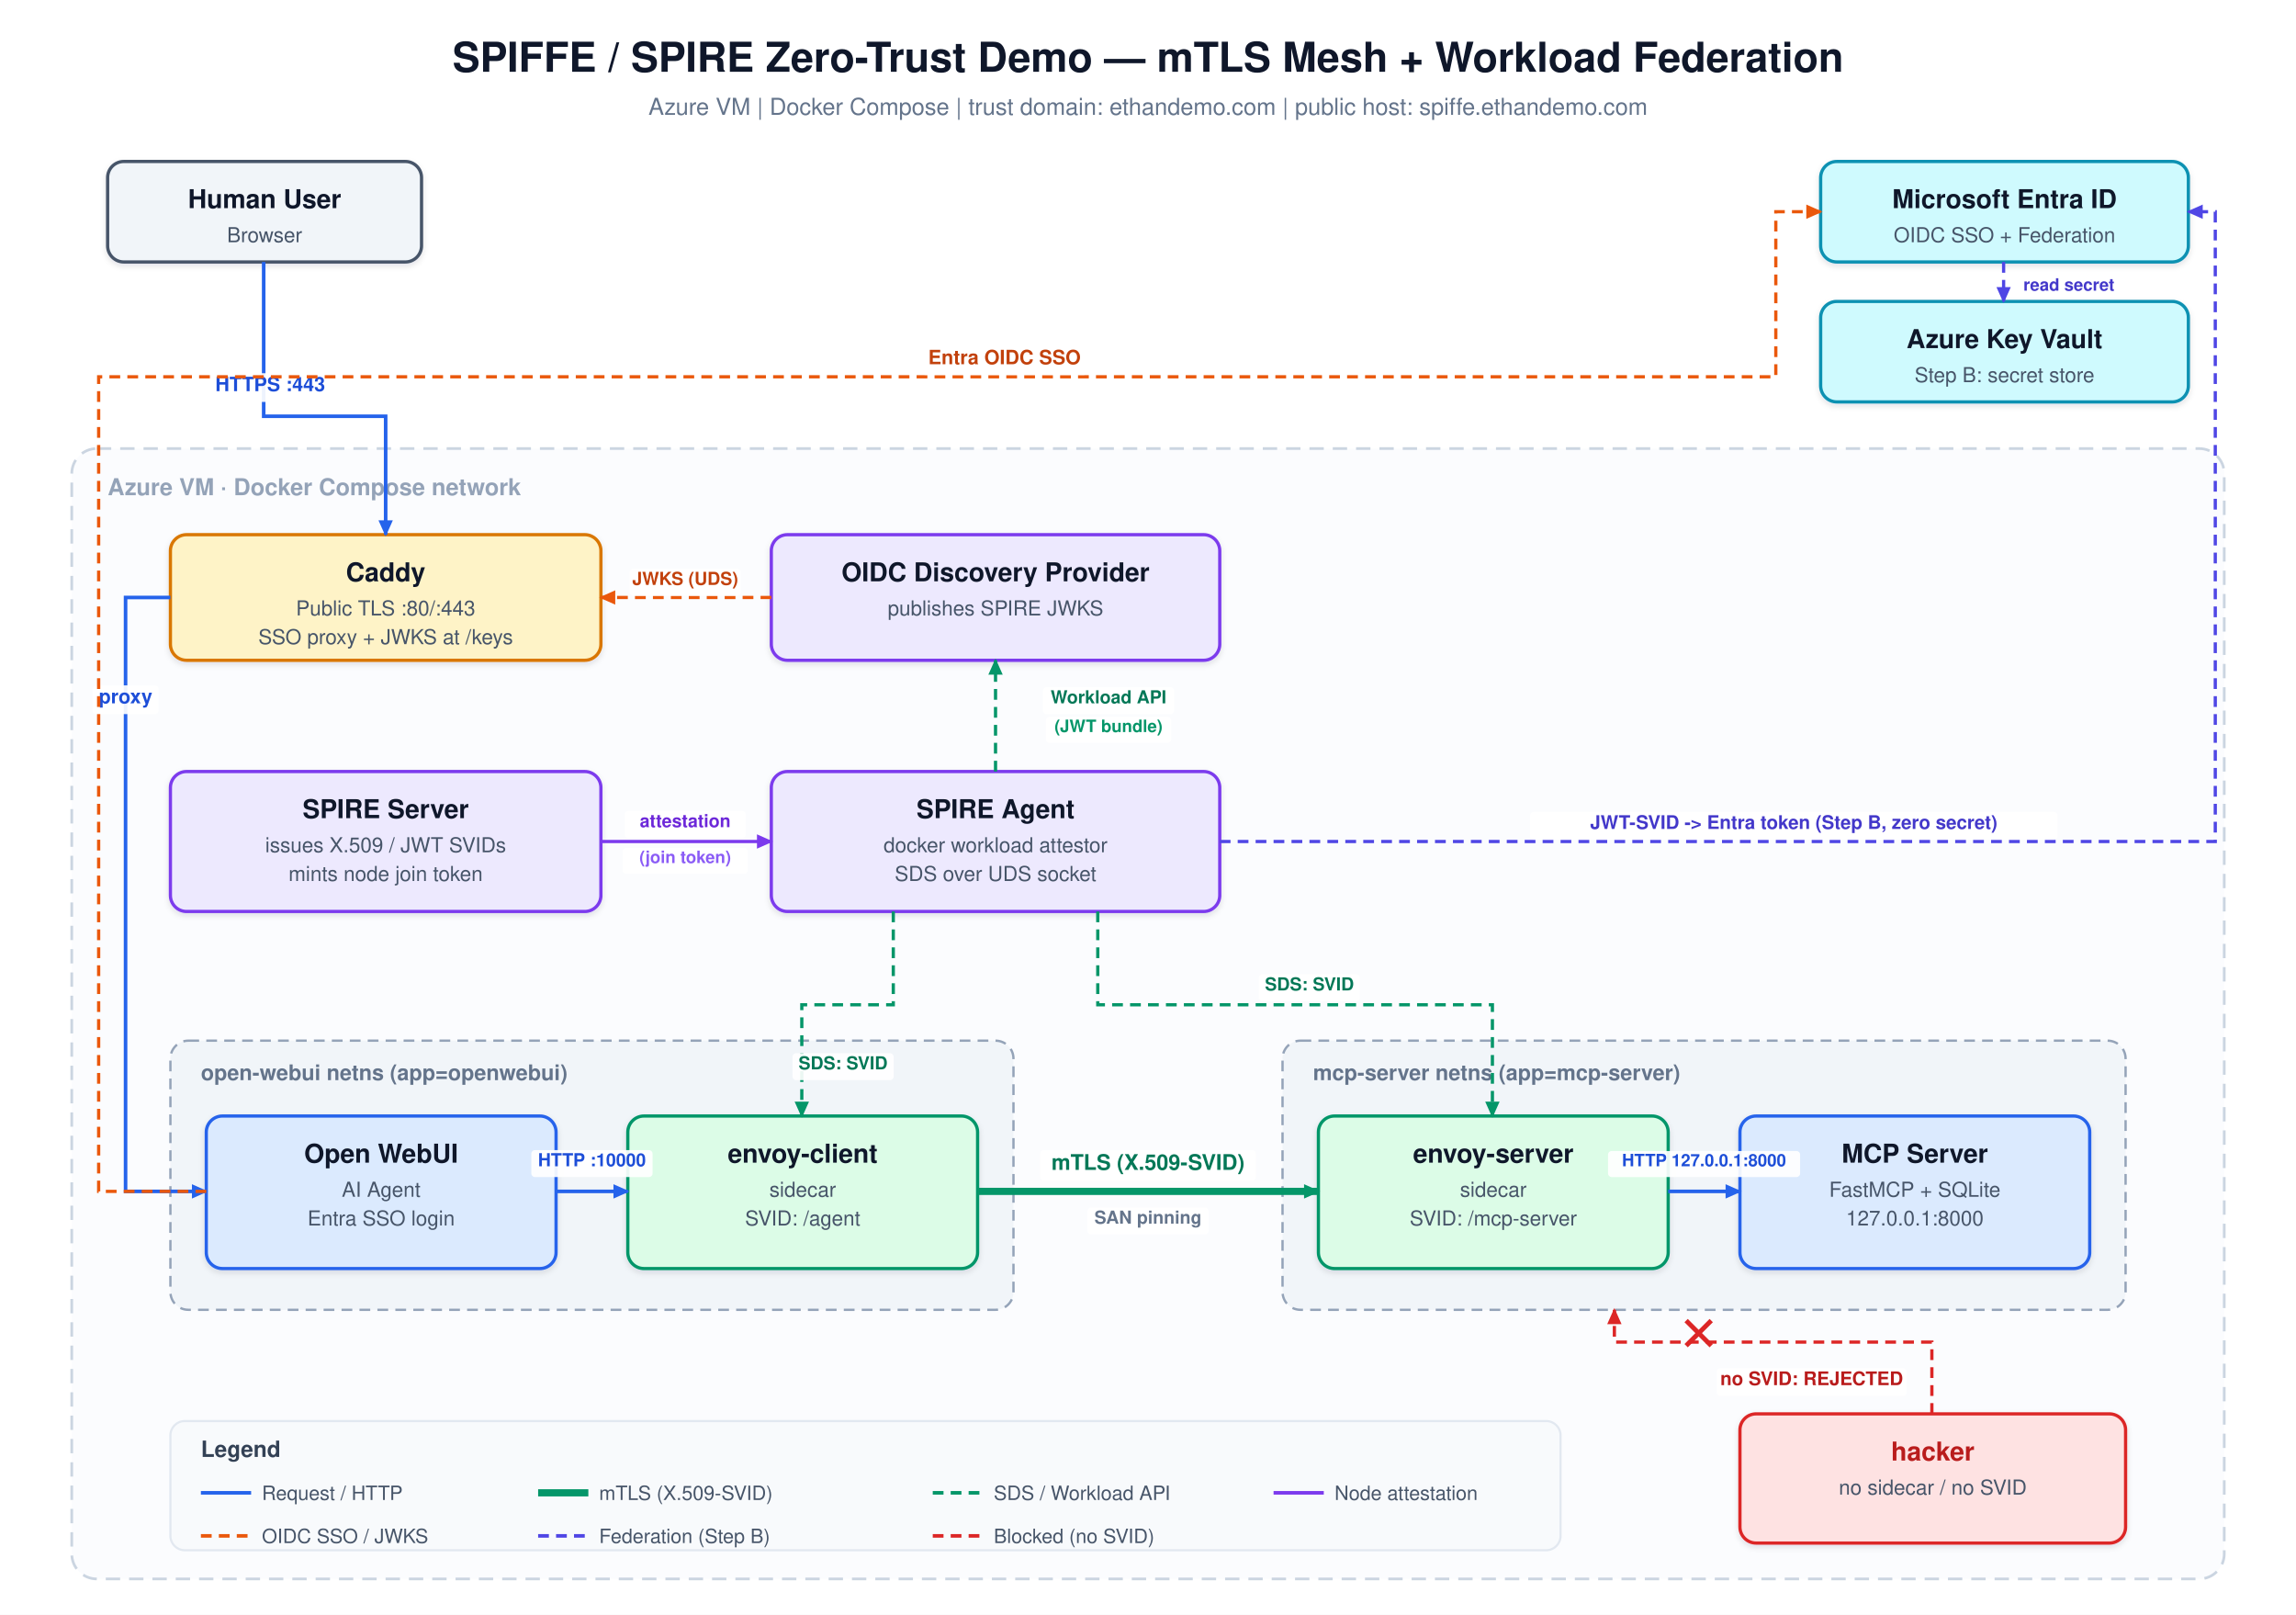
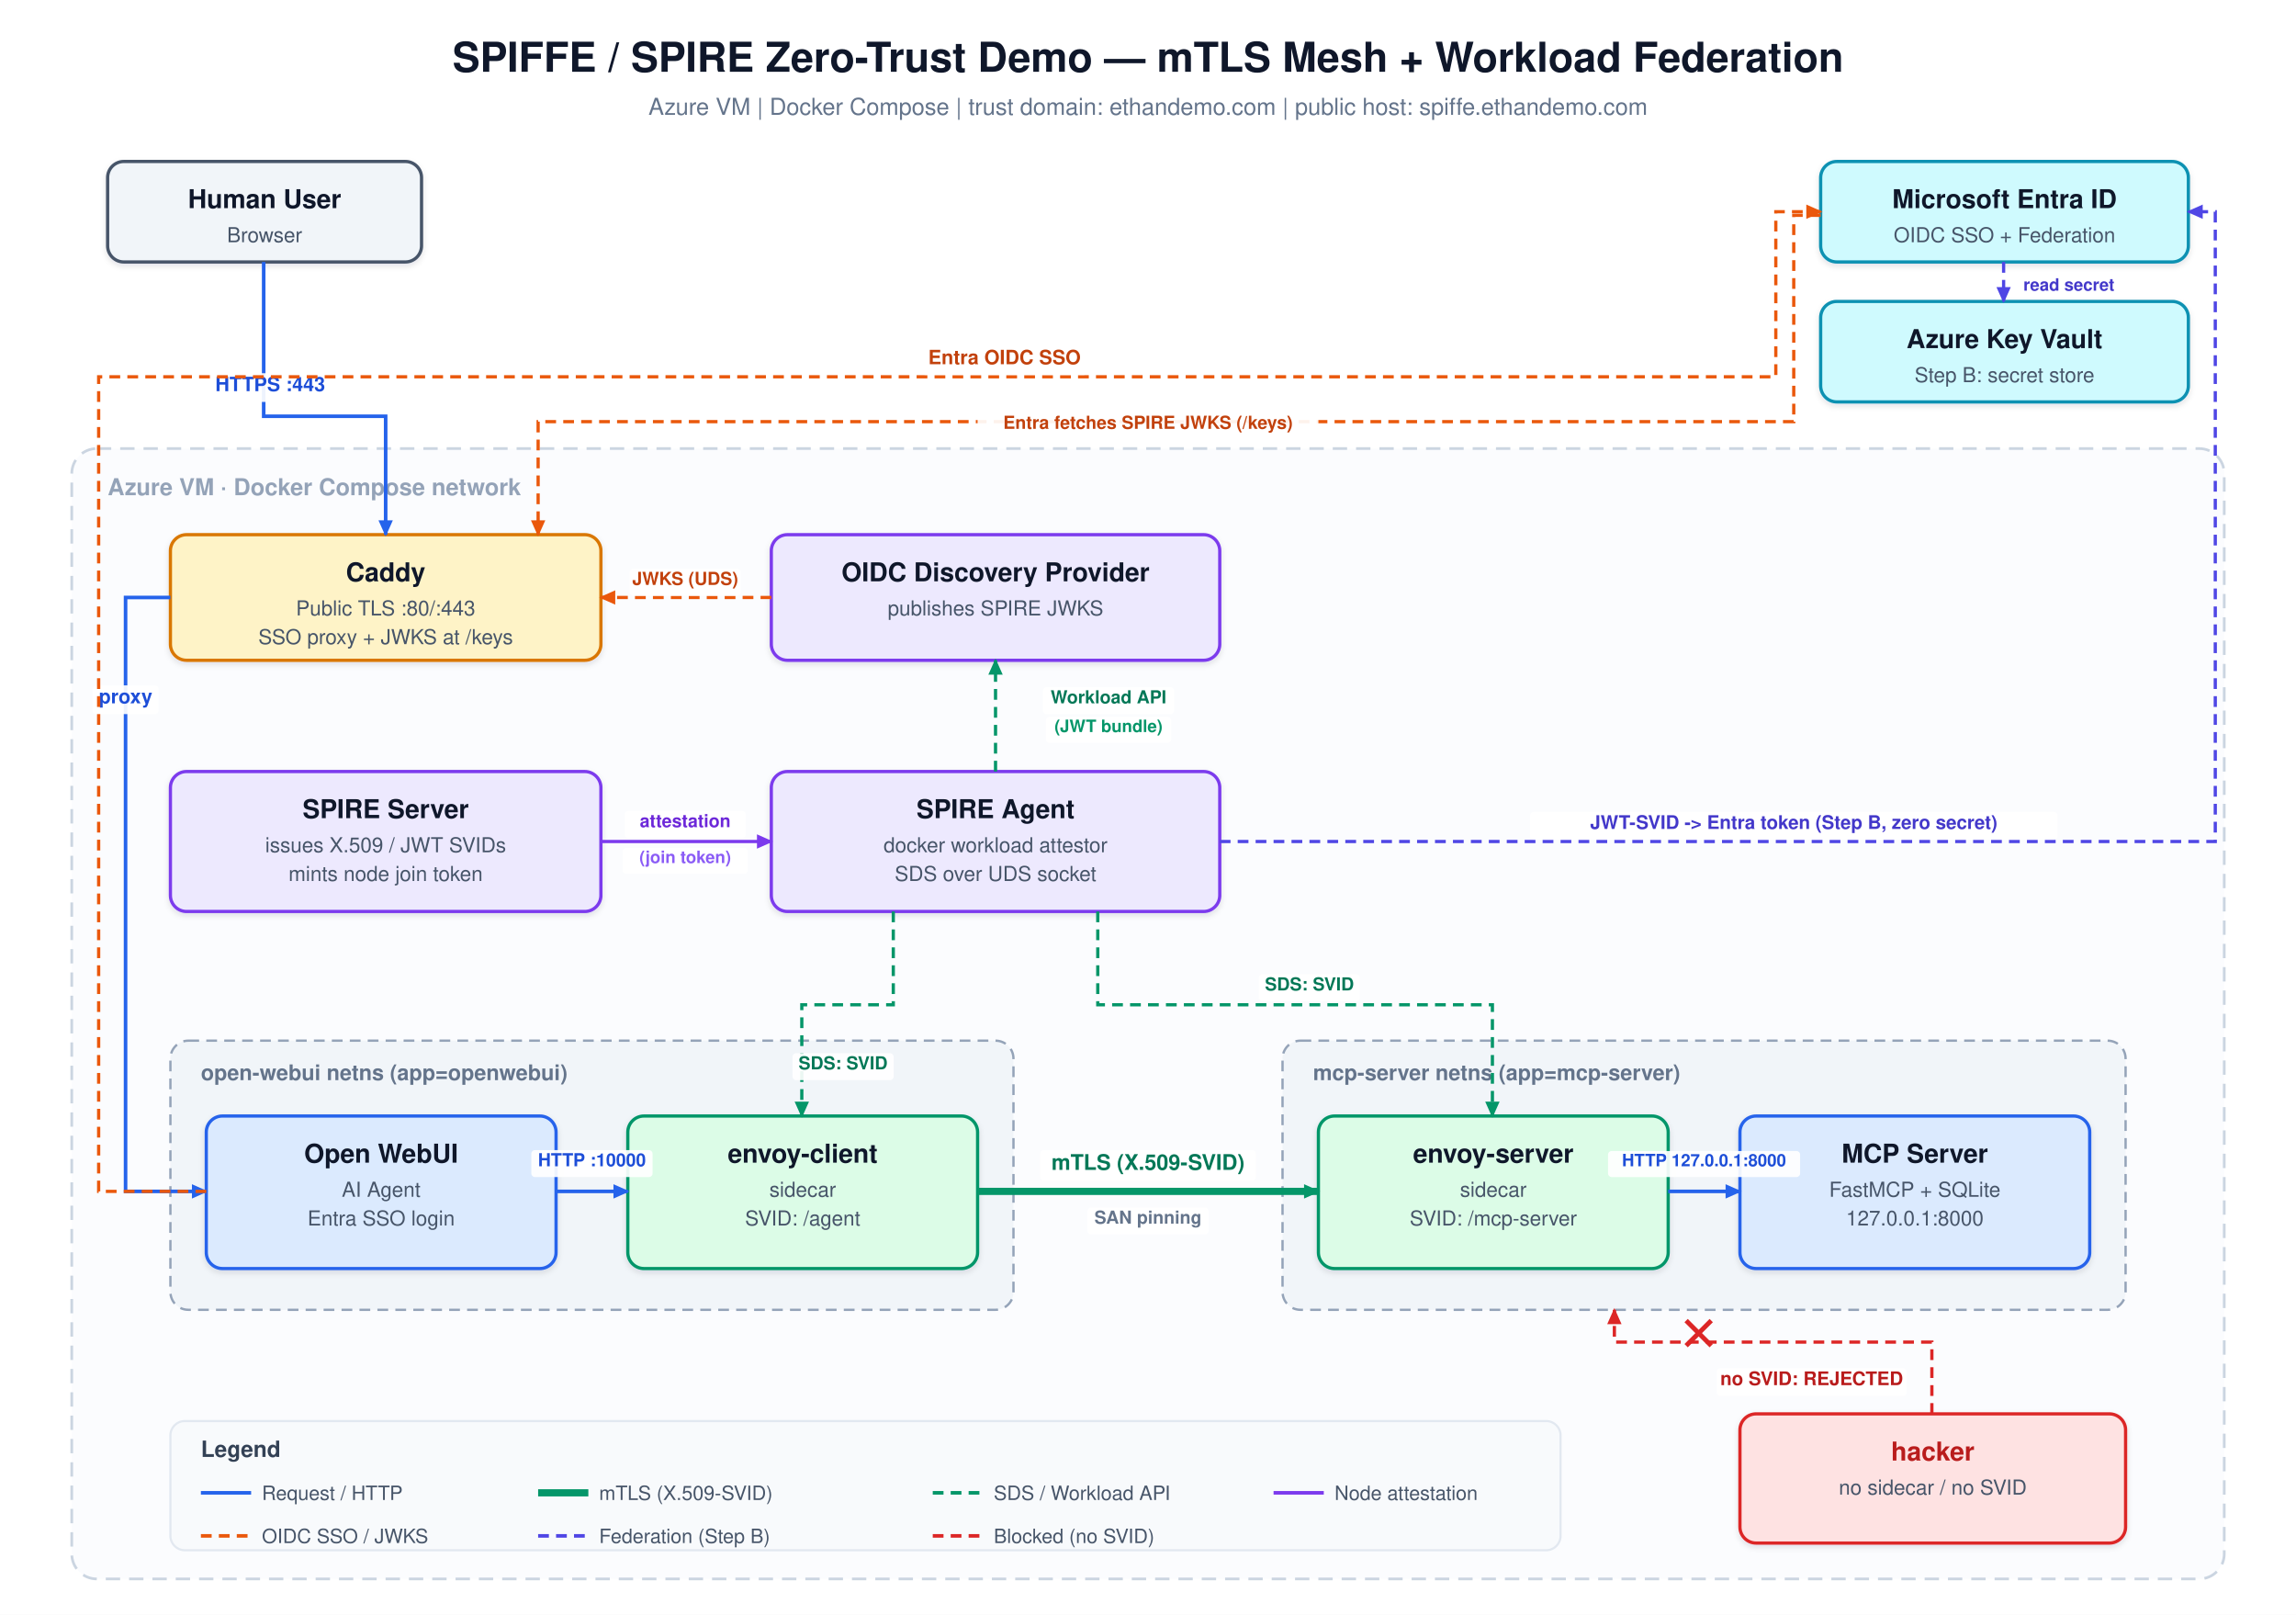
<svg xmlns="http://www.w3.org/2000/svg" viewBox="0 0 1280 900" font-family="Helvetica, Arial, sans-serif">
  <defs>
    <marker id="ar-blue" markerWidth="10" markerHeight="8" refX="8" refY="4" orient="auto" markerUnits="userSpaceOnUse">
      <path d="M0,0 L9,4 L0,8 Z" fill="#2563eb" />
    </marker>
    <marker id="ar-green" markerWidth="10" markerHeight="8" refX="8" refY="4" orient="auto" markerUnits="userSpaceOnUse">
      <path d="M0,0 L9,4 L0,8 Z" fill="#059669" />
    </marker>
    <marker id="ar-purple" markerWidth="10" markerHeight="8" refX="8" refY="4" orient="auto" markerUnits="userSpaceOnUse">
      <path d="M0,0 L9,4 L0,8 Z" fill="#7c3aed" />
    </marker>
    <marker id="ar-orange" markerWidth="10" markerHeight="8" refX="8" refY="4" orient="auto" markerUnits="userSpaceOnUse">
      <path d="M0,0 L9,4 L0,8 Z" fill="#ea580c" />
    </marker>
    <marker id="ar-indigo" markerWidth="10" markerHeight="8" refX="8" refY="4" orient="auto" markerUnits="userSpaceOnUse">
      <path d="M0,0 L9,4 L0,8 Z" fill="#4f46e5" />
    </marker>
    <marker id="ar-red" markerWidth="10" markerHeight="8" refX="8" refY="4" orient="auto" markerUnits="userSpaceOnUse">
      <path d="M0,0 L9,4 L0,8 Z" fill="#dc2626" />
    </marker>
    <filter id="sh" x="-20%" y="-20%" width="140%" height="140%">
      <feDropShadow dx="0" dy="1.5" stdDeviation="1.5" flood-color="#0f172a" flood-opacity="0.12" />
    </filter>
  </defs>
  <rect x="0" y="0" width="1280" height="900" fill="#ffffff" />
  <text x="640.0" y="40" text-anchor="middle" font-size="23" font-weight="700" fill="#0f172a">SPIFFE / SPIRE Zero-Trust Demo — mTLS Mesh + Workload Federation</text>
  <text x="640.0" y="64" text-anchor="middle" font-size="13" fill="#64748b">Azure VM  |  Docker Compose  |  trust domain: ethandemo.com  |  public host: spiffe.ethandemo.com</text>
  <rect x="40" y="250" width="1200" height="630" rx="14" fill="#fbfcfe" stroke="#cbd5e1" stroke-width="1.5" stroke-dasharray="8,5" />
  <text x="60" y="276" font-size="13" font-weight="700" fill="#94a3b8">Azure VM  ·  Docker Compose network</text>
  <rect x="95" y="580" width="470" height="150" rx="10" fill="#f1f5f9" stroke="#94a3b8" stroke-width="1.3" stroke-dasharray="6,4" />
  <text x="112" y="602" font-size="12" font-weight="700" fill="#64748b">open-webui netns  (app=openwebui)</text>
  <rect x="715" y="580" width="470" height="150" rx="10" fill="#f1f5f9" stroke="#94a3b8" stroke-width="1.3" stroke-dasharray="6,4" />
  <text x="732" y="602" font-size="12" font-weight="700" fill="#64748b">mcp-server netns  (app=mcp-server)</text>
  <rect x="60" y="90" width="175" height="56" rx="9" fill="#f1f5f9" stroke="#475569" stroke-width="1.8" filter="url(#sh)" />
  <text x="147.5" y="116" text-anchor="middle" font-size="14.5" font-weight="700" fill="#0f172a">Human User</text>
  <text x="147.5" y="135" text-anchor="middle" font-size="11.5" fill="#475569">Browser</text>
  <rect x="1015" y="90" width="205" height="56" rx="9" fill="#cffafe" stroke="#0891b2" stroke-width="1.8" filter="url(#sh)" />
  <text x="1117.5" y="116" text-anchor="middle" font-size="14.5" font-weight="700" fill="#0f172a">Microsoft Entra ID</text>
  <text x="1117.5" y="135" text-anchor="middle" font-size="11.5" fill="#475569">OIDC SSO + Federation</text>
  <rect x="1015" y="168" width="205" height="56" rx="9" fill="#cffafe" stroke="#0891b2" stroke-width="1.8" filter="url(#sh)" />
  <text x="1117.5" y="194" text-anchor="middle" font-size="14.5" font-weight="700" fill="#0f172a">Azure Key Vault</text>
  <text x="1117.5" y="213" text-anchor="middle" font-size="11.5" fill="#475569">Step B: secret store</text>
  <rect x="95" y="298" width="240" height="70" rx="9" fill="#fef3c7" stroke="#d97706" stroke-width="1.8" filter="url(#sh)" />
  <text x="215.0" y="324" text-anchor="middle" font-size="14.5" font-weight="700" fill="#0f172a">Caddy</text>
  <text x="215.0" y="343" text-anchor="middle" font-size="11.5" fill="#475569">Public TLS :80/:443</text>
  <text x="215.0" y="359" text-anchor="middle" font-size="11.5" fill="#475569">SSO proxy + JWKS at /keys</text>
  <rect x="430" y="298" width="250" height="70" rx="9" fill="#ede9fe" stroke="#7c3aed" stroke-width="1.8" filter="url(#sh)" />
  <text x="555.0" y="324" text-anchor="middle" font-size="14.5" font-weight="700" fill="#0f172a">OIDC Discovery Provider</text>
  <text x="555.0" y="343" text-anchor="middle" font-size="11.5" fill="#475569">publishes SPIRE JWKS</text>
  <rect x="95" y="430" width="240" height="78" rx="9" fill="#ede9fe" stroke="#7c3aed" stroke-width="1.8" filter="url(#sh)" />
  <text x="215.0" y="456" text-anchor="middle" font-size="14.5" font-weight="700" fill="#0f172a">SPIRE Server</text>
  <text x="215.0" y="475" text-anchor="middle" font-size="11.5" fill="#475569">issues X.509 / JWT SVIDs</text>
  <text x="215.0" y="491" text-anchor="middle" font-size="11.5" fill="#475569">mints node join token</text>
  <rect x="430" y="430" width="250" height="78" rx="9" fill="#ede9fe" stroke="#7c3aed" stroke-width="1.8" filter="url(#sh)" />
  <text x="555.0" y="456" text-anchor="middle" font-size="14.5" font-weight="700" fill="#0f172a">SPIRE Agent</text>
  <text x="555.0" y="475" text-anchor="middle" font-size="11.5" fill="#475569">docker workload attestor</text>
  <text x="555.0" y="491" text-anchor="middle" font-size="11.5" fill="#475569">SDS over UDS socket</text>
  <rect x="115" y="622" width="195" height="85" rx="9" fill="#dbeafe" stroke="#2563eb" stroke-width="1.8" filter="url(#sh)" />
  <text x="212.5" y="648" text-anchor="middle" font-size="14.5" font-weight="700" fill="#0f172a">Open WebUI</text>
  <text x="212.5" y="667" text-anchor="middle" font-size="11.5" fill="#475569">AI Agent</text>
  <text x="212.5" y="683" text-anchor="middle" font-size="11.5" fill="#475569">Entra SSO login</text>
  <rect x="350" y="622" width="195" height="85" rx="9" fill="#dcfce7" stroke="#059669" stroke-width="1.8" filter="url(#sh)" />
  <text x="447.5" y="648" text-anchor="middle" font-size="14.5" font-weight="700" fill="#0f172a">envoy-client</text>
  <text x="447.5" y="667" text-anchor="middle" font-size="11.5" fill="#475569">sidecar</text>
  <text x="447.5" y="683" text-anchor="middle" font-size="11.5" fill="#475569">SVID: /agent</text>
  <rect x="735" y="622" width="195" height="85" rx="9" fill="#dcfce7" stroke="#059669" stroke-width="1.8" filter="url(#sh)" />
  <text x="832.5" y="648" text-anchor="middle" font-size="14.5" font-weight="700" fill="#0f172a">envoy-server</text>
  <text x="832.5" y="667" text-anchor="middle" font-size="11.5" fill="#475569">sidecar</text>
  <text x="832.5" y="683" text-anchor="middle" font-size="11.5" fill="#475569">SVID: /mcp-server</text>
  <rect x="970" y="622" width="195" height="85" rx="9" fill="#dbeafe" stroke="#2563eb" stroke-width="1.8" filter="url(#sh)" />
  <text x="1067.5" y="648" text-anchor="middle" font-size="14.5" font-weight="700" fill="#0f172a">MCP Server</text>
  <text x="1067.5" y="667" text-anchor="middle" font-size="11.5" fill="#475569">FastMCP + SQLite</text>
  <text x="1067.5" y="683" text-anchor="middle" font-size="11.5" fill="#475569">127.0.0.1:8000</text>
  <rect x="970" y="788" width="215" height="72" rx="9" fill="#fee2e2" stroke="#dc2626" stroke-width="1.8" filter="url(#sh)" />
  <text x="1077.5" y="814" text-anchor="middle" font-size="14.5" font-weight="700" fill="#b91c1c">hacker</text>
  <text x="1077.5" y="833" text-anchor="middle" font-size="11.5" fill="#475569">no sidecar / no SVID</text>
  <path d="M147,146 L147,232 L215,232 L215,298" fill="none" stroke="#2563eb" stroke-width="2" marker-end="url(#ar-blue)" />
  <rect x="117" y="208" width="67.6" height="16" fill="#ffffff" opacity="0.92" rx="2" />
  <text x="120" y="218" text-anchor="start" font-size="11" font-weight="600" fill="#1d4ed8">HTTPS :443</text>
  <path d="M95,333 L70,333 L70,664 L115,664" fill="none" stroke="#2563eb" stroke-width="2" marker-end="url(#ar-blue)" />
  <rect x="51.6" y="382" width="36.8" height="16" fill="#ffffff" opacity="0.92" rx="2" />
  <text x="70" y="392" text-anchor="middle" font-size="11" font-weight="600" fill="#1d4ed8">proxy</text>
  <path d="M310,664 L350,664" fill="none" stroke="#2563eb" stroke-width="2" marker-end="url(#ar-blue)" />
  <rect x="296.2" y="641" width="67.6" height="15" fill="#ffffff" opacity="0.92" rx="2" />
  <text x="330" y="650" text-anchor="middle" font-size="10" font-weight="600" fill="#1d4ed8">HTTP :10000</text>
  <path d="M545,664 L735,664" fill="none" stroke="#059669" stroke-width="4" marker-end="url(#ar-green)" />
  <rect x="579.88" y="641" width="120.24" height="17" fill="#ffffff" opacity="0.92" rx="2" />
  <text x="640" y="652" text-anchor="middle" font-size="12" font-weight="600" fill="#047857">mTLS (X.509-SVID)</text>
  <rect x="606.2" y="673" width="67.6" height="15" fill="#ffffff" opacity="0.92" rx="2" />
  <text x="640" y="682" text-anchor="middle" font-size="10" font-weight="600" fill="#64748b">SAN pinning</text>
  <path d="M930,664 L970,664" fill="none" stroke="#2563eb" stroke-width="2" marker-end="url(#ar-blue)" />
  <rect x="896.46" y="641.5" width="107.08" height="14.5" fill="#ffffff" opacity="0.92" rx="2" />
  <text x="950" y="650" text-anchor="middle" font-size="9.5" font-weight="600" fill="#1d4ed8">HTTP 127.0.0.1:8000</text>
  <path d="M335,469 L430,469" fill="none" stroke="#7c3aed" stroke-width="1.8" marker-end="url(#ar-purple)" />
  <rect x="348.2" y="452" width="67.6" height="15" fill="#ffffff" opacity="0.92" rx="2" />
  <text x="382" y="461" text-anchor="middle" font-size="10" font-weight="600" fill="#6d28d9">attestation</text>
  <rect x="347.08" y="472.5" width="69.84" height="14.5" fill="#ffffff" opacity="0.92" rx="2" />
  <text x="382" y="481" text-anchor="middle" font-size="9.5" font-weight="600" fill="#8b5cf6">(join token)</text>
  <path d="M498,508 L498,560 L447,560 L447,622" fill="none" stroke="#059669" stroke-width="1.8" stroke-dasharray="6,4" marker-end="url(#ar-green)" />
  <rect x="441.8" y="587" width="56.4" height="15" fill="#ffffff" opacity="0.92" rx="2" />
  <text x="470" y="596" text-anchor="middle" font-size="10" font-weight="600" fill="#047857">SDS: SVID</text>
  <path d="M612,508 L612,560 L832,560 L832,622" fill="none" stroke="#059669" stroke-width="1.8" stroke-dasharray="6,4" marker-end="url(#ar-green)" />
  <rect x="701.8" y="543" width="56.4" height="15" fill="#ffffff" opacity="0.92" rx="2" />
  <text x="730" y="552" text-anchor="middle" font-size="10" font-weight="600" fill="#047857">SDS: SVID</text>
  <path d="M555,430 L555,368" fill="none" stroke="#059669" stroke-width="1.8" stroke-dasharray="6,4" marker-end="url(#ar-green)" />
  <rect x="581.4" y="383" width="73.2" height="15" fill="#ffffff" opacity="0.92" rx="2" />
  <text x="618" y="392" text-anchor="middle" font-size="10" font-weight="600" fill="#047857">Workload API</text>
  <rect x="583.08" y="399.5" width="69.84" height="14.5" fill="#ffffff" opacity="0.92" rx="2" />
  <text x="618" y="408" text-anchor="middle" font-size="9.5" font-weight="600" fill="#059669">(JWT bundle)</text>
  <path d="M430,333 L335,333" fill="none" stroke="#ea580c" stroke-width="1.8" stroke-dasharray="6,4" marker-end="url(#ar-orange)" />
  <rect x="351.0" y="317" width="62" height="15" fill="#ffffff" opacity="0.92" rx="2" />
  <text x="382" y="326" text-anchor="middle" font-size="10" font-weight="600" fill="#c2410c">JWKS (UDS)</text>
  <path d="M115,664 L55,664 L55,210 L990,210 L990,118 L1015,118" fill="none" stroke="#ea580c" stroke-width="1.8" stroke-dasharray="6,4" marker-end="url(#ar-orange)" />
  <rect x="513.88" y="193" width="92.24" height="16" fill="#ffffff" opacity="0.92" rx="2" />
  <text x="560" y="203" text-anchor="middle" font-size="11" font-weight="600" fill="#c2410c">Entra OIDC SSO</text>
+   <path d="M1015,120 L1000,120 L1000,235 L300,235 L300,298" fill="none" stroke="#ea580c" stroke-width="1.8" stroke-dasharray="6,4" marker-end="url(#ar-orange)" />
+   <rect x="545" y="227" width="190" height="16" fill="#ffffff" opacity="0.92" rx="2" />
+   <text x="640" y="239" text-anchor="middle" font-size="10" font-weight="600" fill="#c2410c">Entra fetches SPIRE JWKS (/keys)</text>
  <path d="M680,469 L1235,469 L1235,118 L1220,118" fill="none" stroke="#4f46e5" stroke-width="1.8" stroke-dasharray="6,4" marker-end="url(#ar-indigo)" />
  <rect x="852.94" y="452.5" width="294.12" height="15.5" fill="#ffffff" opacity="0.92" rx="2" />
  <text x="1000" y="462" text-anchor="middle" font-size="10.5" font-weight="600" fill="#4338ca">JWT-SVID -&gt; Entra token  (Step B, zero secret)</text>
  <path d="M1117,146 L1117,168" fill="none" stroke="#4f46e5" stroke-width="1.8" stroke-dasharray="6,4" marker-end="url(#ar-indigo)" />
  <text x="1128" y="162" text-anchor="start" font-size="9.5" font-weight="600" fill="#4338ca">read secret</text>
  <path d="M1077,788 L1077,748 L900,748 L900,730" fill="none" stroke="#dc2626" stroke-width="1.8" stroke-dasharray="6,4" marker-end="url(#ar-red)" />
  <line x1="940" y1="736" x2="954" y2="750" stroke="#dc2626" stroke-width="2.6" />
  <line x1="954" y1="736" x2="940" y2="750" stroke="#dc2626" stroke-width="2.6" />
  <rect x="957.02" y="762.5" width="105.96" height="15.5" fill="#ffffff" opacity="0.92" rx="2" />
  <text x="1010" y="772" text-anchor="middle" font-size="10.5" font-weight="600" fill="#b91c1c">no SVID: REJECTED</text>
  <rect x="95" y="792" width="775" height="72" rx="8" fill="#f8fafc" stroke="#e2e8f0" stroke-width="1.2" />
  <text x="112" y="812" font-size="12.5" font-weight="700" fill="#334155">Legend</text>
  <line x1="112" y1="832" x2="140" y2="832" stroke="#2563eb" stroke-width="2" />
  <text x="146" y="836" font-size="11" fill="#475569">Request / HTTP</text>
  <line x1="300" y1="832" x2="328" y2="832" stroke="#059669" stroke-width="4" />
  <text x="334" y="836" font-size="11" fill="#475569">mTLS (X.509-SVID)</text>
  <line x1="520" y1="832" x2="548" y2="832" stroke="#059669" stroke-width="2" stroke-dasharray="6,4" />
  <text x="554" y="836" font-size="11" fill="#475569">SDS / Workload API</text>
  <line x1="710" y1="832" x2="738" y2="832" stroke="#7c3aed" stroke-width="2" />
  <text x="744" y="836" font-size="11" fill="#475569">Node attestation</text>
  <line x1="112" y1="856" x2="140" y2="856" stroke="#ea580c" stroke-width="2" stroke-dasharray="6,4" />
  <text x="146" y="860" font-size="11" fill="#475569">OIDC SSO / JWKS</text>
  <line x1="300" y1="856" x2="328" y2="856" stroke="#4f46e5" stroke-width="2" stroke-dasharray="6,4" />
  <text x="334" y="860" font-size="11" fill="#475569">Federation (Step B)</text>
  <line x1="520" y1="856" x2="548" y2="856" stroke="#dc2626" stroke-width="2" stroke-dasharray="6,4" />
  <text x="554" y="860" font-size="11" fill="#475569">Blocked (no SVID)</text>
</svg>
